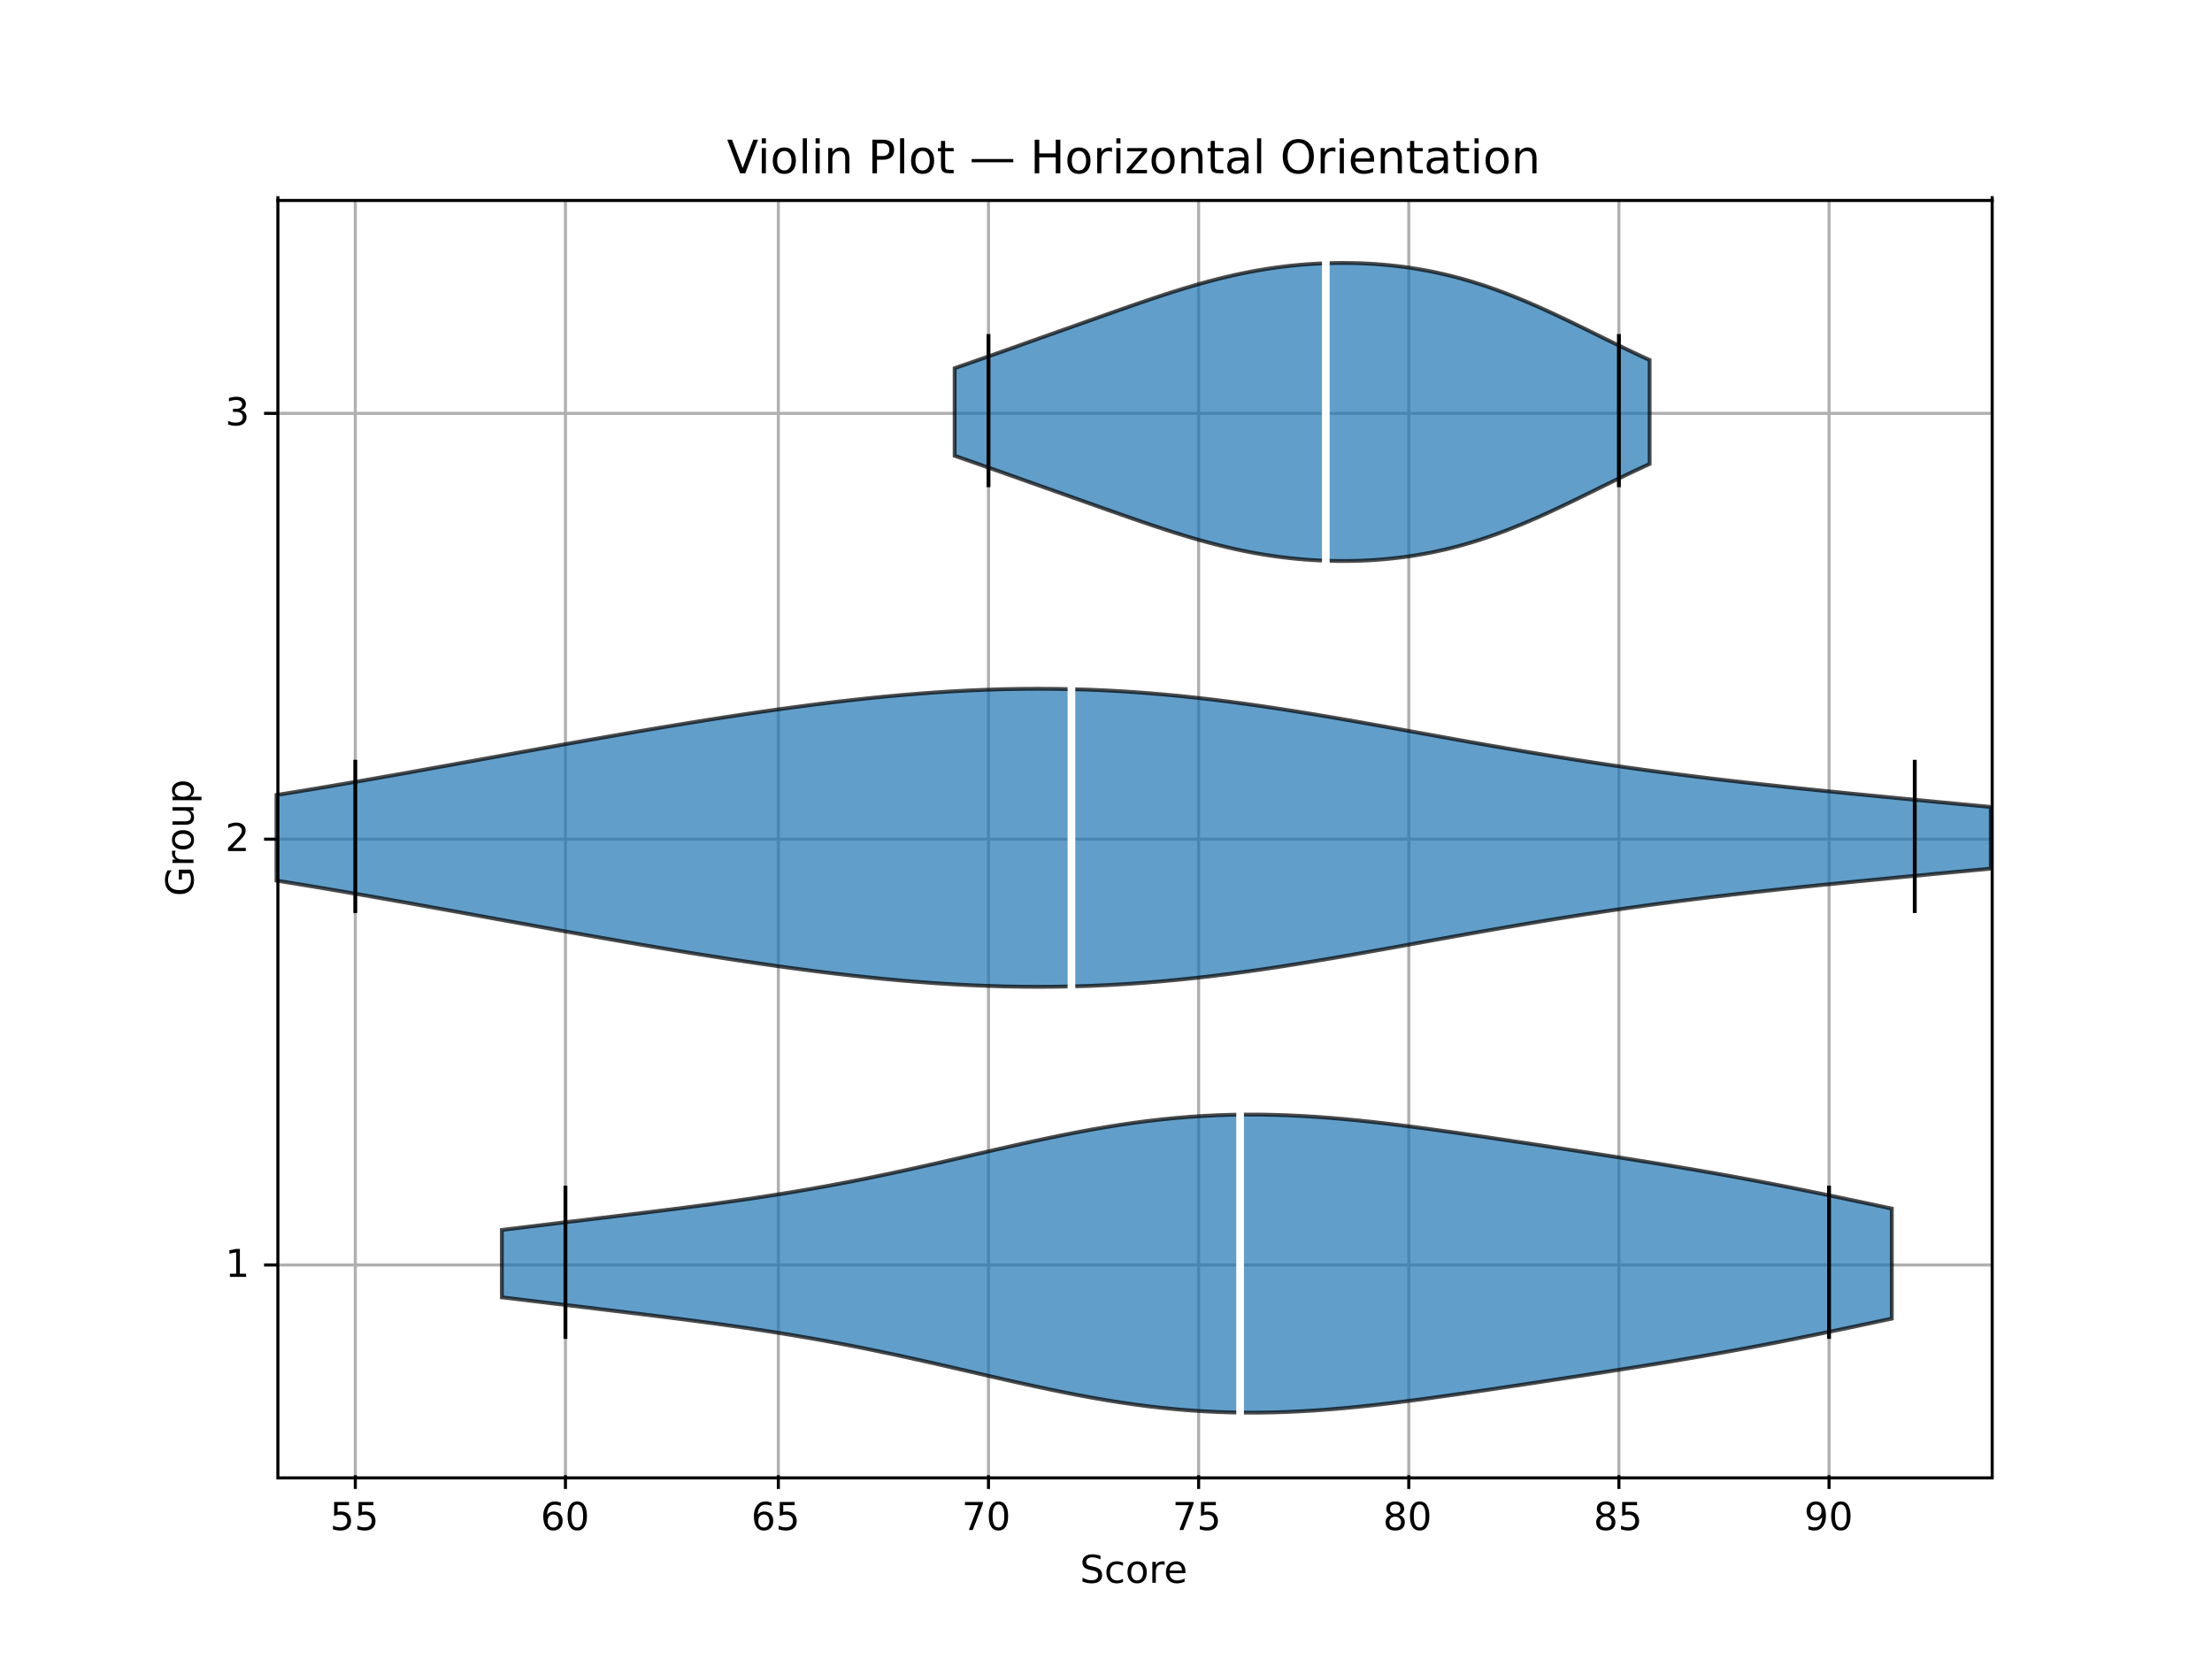
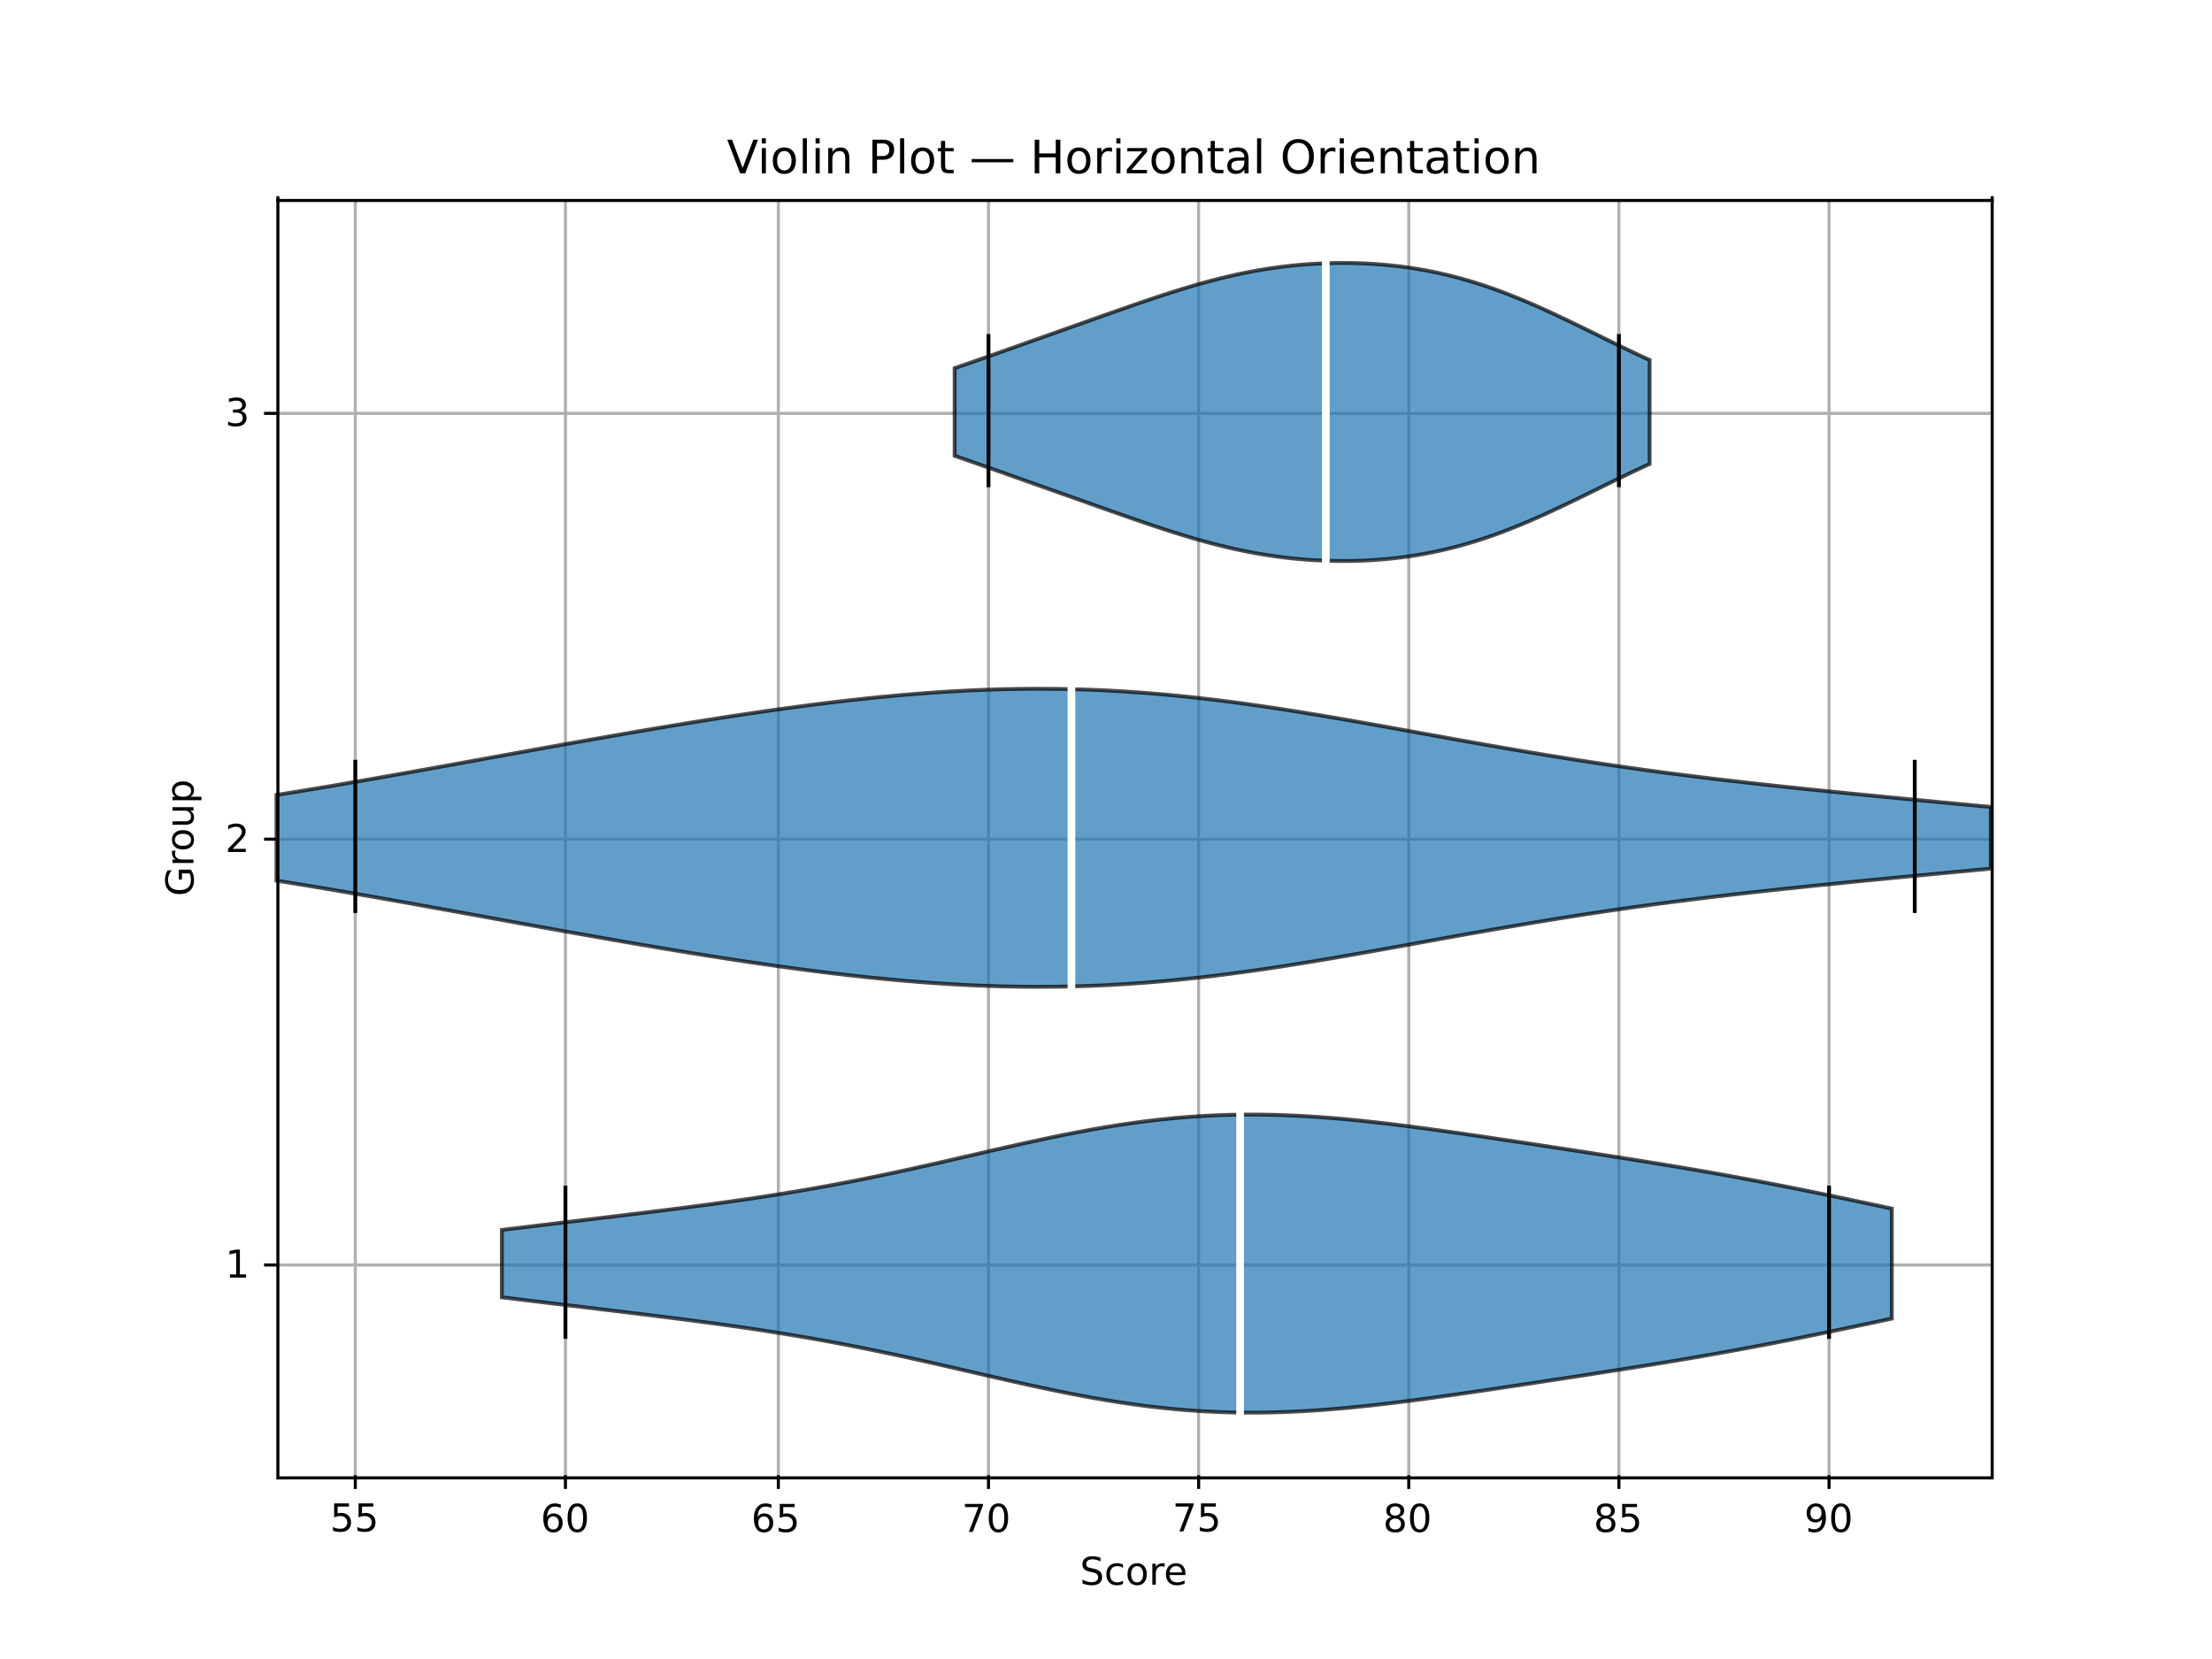
<svg xmlns="http://www.w3.org/2000/svg" width="800" height="600" viewBox="0 0 800 600">
  <defs>
    <clipPath id="clip-1">
      <rect x="100.00" y="66.00" width="620.00" height="462.00" />
    </clipPath>
  </defs>
  <g transform="translate(0,600) scale(1,-1)">
    <rect width="800" height="600" fill="white" />
    <path d="M 0.00 0.00 L 800.00 0.00 L 800.00 600.00 L 0.00 600.00 Z " fill="#FFFFFF" fill-opacity="1.00" stroke="#FFFFFF" stroke-opacity="1.00" stroke-width="0.00" stroke-linecap="butt" stroke-linejoin="miter" />
    <path d="M 100.00 66.00 L 720.00 66.00 L 720.00 528.00 L 100.00 528.00 Z " fill="#FFFFFF" fill-opacity="1.00" stroke="none" stroke-opacity="0.00" stroke-width="0.00" stroke-linecap="butt" stroke-linejoin="miter" />
    <path d="M 128.50 66.50 L 128.50 528.50 " fill="none" fill-opacity="0.00" stroke="#B0B0B0" stroke-opacity="1.00" stroke-width="1.11" stroke-linecap="butt" stroke-linejoin="miter" clip-path="url(#clip-1)" />
    <path d="M 204.50 66.50 L 204.50 528.50 " fill="none" fill-opacity="0.00" stroke="#B0B0B0" stroke-opacity="1.00" stroke-width="1.11" stroke-linecap="butt" stroke-linejoin="miter" clip-path="url(#clip-1)" />
    <path d="M 281.50 66.50 L 281.50 528.50 " fill="none" fill-opacity="0.00" stroke="#B0B0B0" stroke-opacity="1.00" stroke-width="1.11" stroke-linecap="butt" stroke-linejoin="miter" clip-path="url(#clip-1)" />
    <path d="M 357.50 66.50 L 357.50 528.50 " fill="none" fill-opacity="0.00" stroke="#B0B0B0" stroke-opacity="1.00" stroke-width="1.11" stroke-linecap="butt" stroke-linejoin="miter" clip-path="url(#clip-1)" />
    <path d="M 433.50 66.50 L 433.50 528.50 " fill="none" fill-opacity="0.00" stroke="#B0B0B0" stroke-opacity="1.00" stroke-width="1.11" stroke-linecap="butt" stroke-linejoin="miter" clip-path="url(#clip-1)" />
    <path d="M 509.50 66.50 L 509.50 528.50 " fill="none" fill-opacity="0.00" stroke="#B0B0B0" stroke-opacity="1.00" stroke-width="1.11" stroke-linecap="butt" stroke-linejoin="miter" clip-path="url(#clip-1)" />
    <path d="M 585.50 66.50 L 585.50 528.50 " fill="none" fill-opacity="0.00" stroke="#B0B0B0" stroke-opacity="1.00" stroke-width="1.11" stroke-linecap="butt" stroke-linejoin="miter" clip-path="url(#clip-1)" />
    <path d="M 661.50 66.50 L 661.50 528.50 " fill="none" fill-opacity="0.00" stroke="#B0B0B0" stroke-opacity="1.00" stroke-width="1.11" stroke-linecap="butt" stroke-linejoin="miter" clip-path="url(#clip-1)" />
    <path d="M 100.50 142.50 L 720.50 142.50 " fill="none" fill-opacity="0.00" stroke="#B0B0B0" stroke-opacity="1.00" stroke-width="1.11" stroke-linecap="butt" stroke-linejoin="miter" clip-path="url(#clip-1)" />
    <path d="M 100.50 296.50 L 720.50 296.50 " fill="none" fill-opacity="0.00" stroke="#B0B0B0" stroke-opacity="1.00" stroke-width="1.11" stroke-linecap="butt" stroke-linejoin="miter" clip-path="url(#clip-1)" />
    <path d="M 100.50 450.50 L 720.50 450.50 " fill="none" fill-opacity="0.00" stroke="#B0B0B0" stroke-opacity="1.00" stroke-width="1.11" stroke-linecap="butt" stroke-linejoin="miter" clip-path="url(#clip-1)" />
    <path d="M 345.26 466.85 L 347.80 467.72 L 350.34 468.60 L 352.87 469.49 L 355.41 470.38 L 357.95 471.28 L 360.49 472.17 L 363.03 473.07 L 365.57 473.97 L 368.11 474.87 L 370.65 475.78 L 373.19 476.68 L 375.72 477.58 L 378.26 478.48 L 380.80 479.38 L 383.34 480.28 L 385.88 481.18 L 388.42 482.08 L 390.96 482.98 L 393.50 483.88 L 396.04 484.78 L 398.57 485.68 L 401.11 486.58 L 403.65 487.47 L 406.19 488.36 L 408.73 489.25 L 411.27 490.13 L 413.81 491.00 L 416.35 491.86 L 418.89 492.71 L 421.43 493.54 L 423.96 494.36 L 426.50 495.15 L 429.04 495.93 L 431.58 496.68 L 434.12 497.41 L 436.66 498.11 L 439.20 498.78 L 441.74 499.42 L 444.28 500.03 L 446.81 500.61 L 449.35 501.15 L 451.89 501.66 L 454.43 502.13 L 456.97 502.56 L 459.51 502.96 L 462.05 503.32 L 464.59 503.64 L 467.13 503.93 L 469.66 504.17 L 472.20 504.39 L 474.74 504.56 L 477.28 504.70 L 479.82 504.80 L 482.36 504.87 L 484.90 504.90 L 487.44 504.89 L 489.98 504.85 L 492.51 504.77 L 495.05 504.65 L 497.59 504.49 L 500.13 504.29 L 502.67 504.06 L 505.21 503.78 L 507.75 503.47 L 510.29 503.11 L 512.83 502.70 L 515.36 502.26 L 517.90 501.77 L 520.44 501.23 L 522.98 500.65 L 525.52 500.03 L 528.06 499.36 L 530.60 498.64 L 533.14 497.88 L 535.68 497.08 L 538.21 496.23 L 540.75 495.34 L 543.29 494.41 L 545.83 493.43 L 548.37 492.42 L 550.91 491.38 L 553.45 490.30 L 555.99 489.19 L 558.53 488.05 L 561.06 486.89 L 563.60 485.70 L 566.14 484.50 L 568.68 483.28 L 571.22 482.04 L 573.76 480.80 L 576.30 479.55 L 578.84 478.30 L 581.38 477.05 L 583.91 475.81 L 586.45 474.58 L 588.99 473.36 L 591.53 472.15 L 594.07 470.96 L 596.61 469.80 L 596.61 432.20 L 594.07 431.04 L 591.53 429.85 L 588.99 428.64 L 586.45 427.42 L 583.91 426.19 L 581.38 424.95 L 578.84 423.70 L 576.30 422.45 L 573.76 421.20 L 571.22 419.96 L 568.68 418.72 L 566.14 417.50 L 563.60 416.30 L 561.06 415.11 L 558.53 413.95 L 555.99 412.81 L 553.45 411.70 L 550.91 410.62 L 548.37 409.58 L 545.83 408.57 L 543.29 407.59 L 540.75 406.66 L 538.21 405.77 L 535.68 404.92 L 533.14 404.12 L 530.60 403.36 L 528.06 402.64 L 525.52 401.97 L 522.98 401.35 L 520.44 400.77 L 517.90 400.23 L 515.36 399.74 L 512.83 399.30 L 510.29 398.89 L 507.75 398.53 L 505.21 398.22 L 502.67 397.94 L 500.13 397.71 L 497.59 397.51 L 495.05 397.35 L 492.51 397.23 L 489.98 397.15 L 487.44 397.11 L 484.90 397.10 L 482.36 397.13 L 479.82 397.20 L 477.28 397.30 L 474.74 397.44 L 472.20 397.61 L 469.66 397.83 L 467.13 398.07 L 464.59 398.36 L 462.05 398.68 L 459.51 399.04 L 456.97 399.44 L 454.43 399.87 L 451.89 400.34 L 449.35 400.85 L 446.81 401.39 L 444.28 401.97 L 441.74 402.58 L 439.20 403.22 L 436.66 403.89 L 434.12 404.59 L 431.58 405.32 L 429.04 406.07 L 426.50 406.85 L 423.96 407.64 L 421.43 408.46 L 418.89 409.29 L 416.35 410.14 L 413.81 411.00 L 411.27 411.87 L 408.73 412.75 L 406.19 413.64 L 403.65 414.53 L 401.11 415.42 L 398.57 416.32 L 396.04 417.22 L 393.50 418.12 L 390.96 419.02 L 388.42 419.92 L 385.88 420.82 L 383.34 421.72 L 380.80 422.62 L 378.26 423.52 L 375.72 424.42 L 373.19 425.32 L 370.65 426.22 L 368.11 427.13 L 365.57 428.03 L 363.03 428.93 L 360.49 429.83 L 357.95 430.72 L 355.41 431.62 L 352.87 432.51 L 350.34 433.40 L 347.80 434.28 L 345.26 435.15 Z " fill="#1F77B4" fill-opacity="0.70" stroke="#000000" stroke-opacity="0.70" stroke-width="1.39" stroke-linecap="butt" stroke-linejoin="miter" />
    <path d="M 100.00 312.49 L 106.26 313.49 L 112.53 314.52 L 118.79 315.57 L 125.05 316.64 L 131.31 317.72 L 137.58 318.82 L 143.84 319.92 L 150.10 321.04 L 156.36 322.17 L 162.63 323.30 L 168.89 324.43 L 175.15 325.57 L 181.41 326.70 L 187.68 327.84 L 193.94 328.97 L 200.20 330.10 L 206.46 331.22 L 212.73 332.33 L 218.99 333.43 L 225.25 334.52 L 231.52 335.60 L 237.78 336.66 L 244.04 337.70 L 250.30 338.73 L 256.57 339.73 L 262.83 340.71 L 269.09 341.66 L 275.35 342.58 L 281.62 343.47 L 287.88 344.33 L 294.14 345.15 L 300.40 345.93 L 306.67 346.66 L 312.93 347.35 L 319.19 347.99 L 325.45 348.57 L 331.72 349.09 L 337.98 349.56 L 344.24 349.96 L 350.51 350.29 L 356.77 350.55 L 363.03 350.75 L 369.29 350.86 L 375.56 350.90 L 381.82 350.86 L 388.08 350.74 L 394.34 350.55 L 400.61 350.27 L 406.87 349.91 L 413.13 349.48 L 419.39 348.97 L 425.66 348.39 L 431.92 347.74 L 438.18 347.03 L 444.44 346.25 L 450.71 345.41 L 456.97 344.52 L 463.23 343.58 L 469.49 342.59 L 475.76 341.57 L 482.02 340.52 L 488.28 339.44 L 494.55 338.33 L 500.81 337.22 L 507.07 336.09 L 513.33 334.95 L 519.60 333.82 L 525.86 332.69 L 532.12 331.57 L 538.38 330.47 L 544.65 329.38 L 550.91 328.31 L 557.17 327.26 L 563.43 326.24 L 569.70 325.24 L 575.96 324.28 L 582.22 323.34 L 588.48 322.44 L 594.75 321.56 L 601.01 320.71 L 607.27 319.90 L 613.54 319.11 L 619.80 318.34 L 626.06 317.61 L 632.32 316.89 L 638.59 316.20 L 644.85 315.52 L 651.11 314.86 L 657.37 314.21 L 663.64 313.58 L 669.90 312.95 L 676.16 312.34 L 682.42 311.73 L 688.69 311.12 L 694.95 310.52 L 701.21 309.92 L 707.47 309.33 L 713.74 308.74 L 720.00 308.15 L 720.00 285.85 L 713.74 285.26 L 707.47 284.67 L 701.21 284.08 L 694.95 283.48 L 688.69 282.88 L 682.42 282.27 L 676.16 281.66 L 669.90 281.05 L 663.64 280.42 L 657.37 279.79 L 651.11 279.14 L 644.85 278.48 L 638.59 277.80 L 632.32 277.11 L 626.06 276.39 L 619.80 275.66 L 613.54 274.89 L 607.27 274.10 L 601.01 273.29 L 594.75 272.44 L 588.48 271.56 L 582.22 270.66 L 575.96 269.72 L 569.70 268.76 L 563.43 267.76 L 557.17 266.74 L 550.91 265.69 L 544.65 264.62 L 538.38 263.53 L 532.12 262.43 L 525.86 261.31 L 519.60 260.18 L 513.33 259.05 L 507.07 257.91 L 500.81 256.78 L 494.55 255.67 L 488.28 254.56 L 482.02 253.48 L 475.76 252.43 L 469.49 251.41 L 463.23 250.42 L 456.97 249.48 L 450.71 248.59 L 444.44 247.75 L 438.18 246.97 L 431.92 246.26 L 425.66 245.61 L 419.39 245.03 L 413.13 244.52 L 406.87 244.09 L 400.61 243.73 L 394.34 243.45 L 388.08 243.26 L 381.82 243.14 L 375.56 243.10 L 369.29 243.14 L 363.03 243.25 L 356.77 243.45 L 350.51 243.71 L 344.24 244.04 L 337.98 244.44 L 331.72 244.91 L 325.45 245.43 L 319.19 246.01 L 312.93 246.65 L 306.67 247.34 L 300.40 248.07 L 294.14 248.85 L 287.88 249.67 L 281.62 250.53 L 275.35 251.42 L 269.09 252.34 L 262.83 253.29 L 256.57 254.27 L 250.30 255.27 L 244.04 256.30 L 237.78 257.34 L 231.52 258.40 L 225.25 259.48 L 218.99 260.57 L 212.73 261.67 L 206.46 262.78 L 200.20 263.90 L 193.94 265.03 L 187.68 266.16 L 181.41 267.30 L 175.15 268.43 L 168.89 269.57 L 162.63 270.70 L 156.36 271.83 L 150.10 272.96 L 143.84 274.08 L 137.58 275.18 L 131.31 276.28 L 125.05 277.36 L 118.79 278.43 L 112.53 279.48 L 106.26 280.51 L 100.00 281.51 Z " fill="#1F77B4" fill-opacity="0.70" stroke="#000000" stroke-opacity="0.70" stroke-width="1.39" stroke-linecap="butt" stroke-linejoin="miter" />
    <path d="M 181.50 155.19 L 186.58 155.80 L 191.65 156.42 L 196.73 157.03 L 201.81 157.64 L 206.89 158.25 L 211.97 158.86 L 217.04 159.48 L 222.12 160.09 L 227.20 160.70 L 232.28 161.32 L 237.35 161.95 L 242.43 162.58 L 247.51 163.23 L 252.59 163.89 L 257.67 164.56 L 262.74 165.26 L 267.82 165.98 L 272.90 166.72 L 277.98 167.50 L 283.05 168.30 L 288.13 169.14 L 293.21 170.01 L 298.29 170.91 L 303.37 171.86 L 308.44 172.83 L 313.52 173.84 L 318.60 174.89 L 323.68 175.96 L 328.76 177.06 L 333.83 178.19 L 338.91 179.33 L 343.99 180.49 L 349.07 181.66 L 354.14 182.83 L 359.22 184.00 L 364.30 185.16 L 369.38 186.30 L 374.46 187.41 L 379.53 188.49 L 384.61 189.53 L 389.69 190.53 L 394.77 191.47 L 399.84 192.35 L 404.92 193.17 L 410.00 193.91 L 415.08 194.58 L 420.16 195.16 L 425.23 195.67 L 430.31 196.09 L 435.39 196.42 L 440.47 196.67 L 445.54 196.83 L 450.62 196.90 L 455.70 196.89 L 460.78 196.80 L 465.86 196.63 L 470.93 196.39 L 476.01 196.08 L 481.09 195.70 L 486.17 195.27 L 491.24 194.78 L 496.32 194.24 L 501.40 193.66 L 506.48 193.04 L 511.56 192.39 L 516.63 191.72 L 521.71 191.01 L 526.79 190.30 L 531.87 189.56 L 536.95 188.82 L 542.02 188.06 L 547.10 187.30 L 552.18 186.54 L 557.26 185.77 L 562.33 184.99 L 567.41 184.22 L 572.49 183.44 L 577.57 182.65 L 582.65 181.86 L 587.72 181.06 L 592.80 180.25 L 597.88 179.44 L 602.96 178.61 L 608.03 177.76 L 613.11 176.90 L 618.19 176.02 L 623.27 175.12 L 628.35 174.19 L 633.42 173.25 L 638.50 172.29 L 643.58 171.31 L 648.66 170.31 L 653.73 169.28 L 658.81 168.25 L 663.89 167.19 L 668.97 166.13 L 674.05 165.06 L 679.12 163.98 L 684.20 162.90 L 684.20 123.10 L 679.12 122.02 L 674.05 120.94 L 668.97 119.87 L 663.89 118.81 L 658.81 117.75 L 653.73 116.72 L 648.66 115.69 L 643.58 114.69 L 638.50 113.71 L 633.42 112.75 L 628.35 111.81 L 623.27 110.88 L 618.19 109.98 L 613.11 109.10 L 608.03 108.24 L 602.96 107.39 L 597.88 106.56 L 592.80 105.75 L 587.72 104.94 L 582.65 104.14 L 577.57 103.35 L 572.49 102.56 L 567.41 101.78 L 562.33 101.01 L 557.26 100.23 L 552.18 99.46 L 547.10 98.70 L 542.02 97.94 L 536.95 97.18 L 531.87 96.44 L 526.79 95.70 L 521.71 94.99 L 516.63 94.28 L 511.56 93.61 L 506.48 92.96 L 501.40 92.34 L 496.32 91.76 L 491.24 91.22 L 486.17 90.73 L 481.09 90.30 L 476.01 89.92 L 470.93 89.61 L 465.86 89.37 L 460.78 89.20 L 455.70 89.11 L 450.62 89.10 L 445.54 89.17 L 440.47 89.33 L 435.39 89.58 L 430.31 89.91 L 425.23 90.33 L 420.16 90.84 L 415.08 91.42 L 410.00 92.09 L 404.92 92.83 L 399.84 93.65 L 394.77 94.53 L 389.69 95.47 L 384.61 96.47 L 379.53 97.51 L 374.46 98.59 L 369.38 99.70 L 364.30 100.84 L 359.22 102.00 L 354.14 103.17 L 349.07 104.34 L 343.99 105.51 L 338.91 106.67 L 333.83 107.81 L 328.76 108.94 L 323.68 110.04 L 318.60 111.11 L 313.52 112.16 L 308.44 113.17 L 303.37 114.14 L 298.29 115.09 L 293.21 115.99 L 288.13 116.86 L 283.05 117.70 L 277.98 118.50 L 272.90 119.28 L 267.82 120.02 L 262.74 120.74 L 257.67 121.44 L 252.59 122.11 L 247.51 122.77 L 242.43 123.42 L 237.35 124.05 L 232.28 124.68 L 227.20 125.30 L 222.12 125.91 L 217.04 126.52 L 211.97 127.14 L 206.89 127.75 L 201.81 128.36 L 196.73 128.97 L 191.65 129.58 L 186.58 130.20 L 181.50 130.81 Z " fill="#1F77B4" fill-opacity="0.70" stroke="#000000" stroke-opacity="0.70" stroke-width="1.39" stroke-linecap="butt" stroke-linejoin="miter" />
    <path d="M 585.50 424.50 L 585.50 478.50 " fill="none" fill-opacity="0.00" stroke="#000000" stroke-opacity="1.00" stroke-width="1.39" stroke-linecap="square" stroke-linejoin="round" />
    <path d="M 357.50 424.50 L 357.50 478.50 " fill="none" fill-opacity="0.00" stroke="#000000" stroke-opacity="1.00" stroke-width="1.39" stroke-linecap="square" stroke-linejoin="round" />
    <path d="M 479.50 397.50 L 479.50 505.50 " fill="none" fill-opacity="0.00" stroke="#FFFFFF" stroke-opacity="1.00" stroke-width="2.78" stroke-linecap="square" stroke-linejoin="round" />
    <path d="M 692.50 270.50 L 692.50 324.50 " fill="none" fill-opacity="0.00" stroke="#000000" stroke-opacity="1.00" stroke-width="1.39" stroke-linecap="square" stroke-linejoin="round" />
    <path d="M 128.50 270.50 L 128.50 324.50 " fill="none" fill-opacity="0.00" stroke="#000000" stroke-opacity="1.00" stroke-width="1.39" stroke-linecap="square" stroke-linejoin="round" />
    <path d="M 387.50 243.50 L 387.50 351.50 " fill="none" fill-opacity="0.00" stroke="#FFFFFF" stroke-opacity="1.00" stroke-width="2.78" stroke-linecap="square" stroke-linejoin="round" />
    <path d="M 661.50 116.50 L 661.50 170.50 " fill="none" fill-opacity="0.00" stroke="#000000" stroke-opacity="1.00" stroke-width="1.39" stroke-linecap="square" stroke-linejoin="round" />
    <path d="M 204.50 116.50 L 204.50 170.50 " fill="none" fill-opacity="0.00" stroke="#000000" stroke-opacity="1.00" stroke-width="1.39" stroke-linecap="square" stroke-linejoin="round" />
    <path d="M 448.50 89.50 L 448.50 197.50 " fill="none" fill-opacity="0.00" stroke="#FFFFFF" stroke-opacity="1.00" stroke-width="2.78" stroke-linecap="square" stroke-linejoin="round" />
    <text font-family="DejaVu Sans" font-size="16.67" fill="#000000" fill-opacity="1.00" text-anchor="middle" transform="translate(410.00,537.33) scale(1,-1)">Violin Plot — Horizontal Orientation</text>
    <path d="M 128.50 66.50 L 128.50 61.50 " fill="none" fill-opacity="0.00" stroke="#000000" stroke-opacity="1.00" stroke-width="1.11" stroke-linecap="butt" stroke-linejoin="miter" />
-     <text font-family="DejaVu Sans" font-size="13.89" fill="#000000" fill-opacity="1.00" text-anchor="middle" dominant-baseline="text-before-edge" transform="translate(128.18,56.28) scale(1,-1)">55</text>
+     <text font-family="DejaVu Sans" font-size="13.89" fill="#000000" fill-opacity="1.00" text-anchor="middle" y="10.13" transform="translate(128.18,56.28) scale(1,-1)">55</text>
    <path d="M 204.50 66.50 L 204.50 61.50 " fill="none" fill-opacity="0.00" stroke="#000000" stroke-opacity="1.00" stroke-width="1.11" stroke-linecap="butt" stroke-linejoin="miter" />
-     <text font-family="DejaVu Sans" font-size="13.89" fill="#000000" fill-opacity="1.00" text-anchor="middle" dominant-baseline="text-before-edge" transform="translate(204.35,56.28) scale(1,-1)">60</text>
+     <text font-family="DejaVu Sans" font-size="13.89" fill="#000000" fill-opacity="1.00" text-anchor="middle" y="10.31" transform="translate(204.35,56.28) scale(1,-1)">60</text>
    <path d="M 281.50 66.50 L 281.50 61.50 " fill="none" fill-opacity="0.00" stroke="#000000" stroke-opacity="1.00" stroke-width="1.11" stroke-linecap="butt" stroke-linejoin="miter" />
-     <text font-family="DejaVu Sans" font-size="13.89" fill="#000000" fill-opacity="1.00" text-anchor="middle" dominant-baseline="text-before-edge" transform="translate(280.52,56.28) scale(1,-1)">65</text>
+     <text font-family="DejaVu Sans" font-size="13.89" fill="#000000" fill-opacity="1.00" text-anchor="middle" y="10.31" transform="translate(280.52,56.28) scale(1,-1)">65</text>
    <path d="M 357.50 66.50 L 357.50 61.50 " fill="none" fill-opacity="0.00" stroke="#000000" stroke-opacity="1.00" stroke-width="1.11" stroke-linecap="butt" stroke-linejoin="miter" />
-     <text font-family="DejaVu Sans" font-size="13.89" fill="#000000" fill-opacity="1.00" text-anchor="middle" dominant-baseline="text-before-edge" transform="translate(356.68,56.28) scale(1,-1)">70</text>
+     <text font-family="DejaVu Sans" font-size="13.89" fill="#000000" fill-opacity="1.00" text-anchor="middle" y="10.31" transform="translate(356.68,56.28) scale(1,-1)">70</text>
    <path d="M 433.50 66.50 L 433.50 61.50 " fill="none" fill-opacity="0.00" stroke="#000000" stroke-opacity="1.00" stroke-width="1.11" stroke-linecap="butt" stroke-linejoin="miter" />
-     <text font-family="DejaVu Sans" font-size="13.89" fill="#000000" fill-opacity="1.00" text-anchor="middle" dominant-baseline="text-before-edge" transform="translate(432.85,56.28) scale(1,-1)">75</text>
+     <text font-family="DejaVu Sans" font-size="13.89" fill="#000000" fill-opacity="1.00" text-anchor="middle" y="10.13" transform="translate(432.85,56.28) scale(1,-1)">75</text>
    <path d="M 509.50 66.50 L 509.50 61.50 " fill="none" fill-opacity="0.00" stroke="#000000" stroke-opacity="1.00" stroke-width="1.11" stroke-linecap="butt" stroke-linejoin="miter" />
-     <text font-family="DejaVu Sans" font-size="13.89" fill="#000000" fill-opacity="1.00" text-anchor="middle" dominant-baseline="text-before-edge" transform="translate(509.02,56.28) scale(1,-1)">80</text>
+     <text font-family="DejaVu Sans" font-size="13.89" fill="#000000" fill-opacity="1.00" text-anchor="middle" y="10.31" transform="translate(509.02,56.28) scale(1,-1)">80</text>
    <path d="M 585.50 66.50 L 585.50 61.50 " fill="none" fill-opacity="0.00" stroke="#000000" stroke-opacity="1.00" stroke-width="1.11" stroke-linecap="butt" stroke-linejoin="miter" />
-     <text font-family="DejaVu Sans" font-size="13.89" fill="#000000" fill-opacity="1.00" text-anchor="middle" dominant-baseline="text-before-edge" transform="translate(585.18,56.28) scale(1,-1)">85</text>
+     <text font-family="DejaVu Sans" font-size="13.89" fill="#000000" fill-opacity="1.00" text-anchor="middle" y="10.31" transform="translate(585.18,56.28) scale(1,-1)">85</text>
    <path d="M 661.50 66.50 L 661.50 61.50 " fill="none" fill-opacity="0.00" stroke="#000000" stroke-opacity="1.00" stroke-width="1.11" stroke-linecap="butt" stroke-linejoin="miter" />
-     <text font-family="DejaVu Sans" font-size="13.89" fill="#000000" fill-opacity="1.00" text-anchor="middle" dominant-baseline="text-before-edge" transform="translate(661.35,56.28) scale(1,-1)">90</text>
-     <text font-family="DejaVu Sans" font-size="13.89" fill="#000000" fill-opacity="1.00" text-anchor="middle" dominant-baseline="text-before-edge" transform="translate(410.00,37.17) scale(1,-1)">Score</text>
+     <text font-family="DejaVu Sans" font-size="13.89" fill="#000000" fill-opacity="1.00" text-anchor="middle" y="10.31" transform="translate(661.35,56.28) scale(1,-1)">90</text>
+     <text font-family="DejaVu Sans" font-size="13.89" fill="#000000" fill-opacity="1.00" text-anchor="middle" y="10.31" transform="translate(410.00,37.17) scale(1,-1)">Score</text>
    <path d="M 100.50 142.50 L 95.50 142.50 " fill="none" fill-opacity="0.00" stroke="#000000" stroke-opacity="1.00" stroke-width="1.11" stroke-linecap="butt" stroke-linejoin="miter" />
-     <text font-family="DejaVu Sans" font-size="13.89" fill="#000000" fill-opacity="1.00" text-anchor="end" dominant-baseline="central" transform="translate(90.28,143.00) scale(1,-1)">1</text>
+     <text font-family="DejaVu Sans" font-size="13.89" fill="#000000" fill-opacity="1.00" text-anchor="end" y="5.06" transform="translate(90.28,143.00) scale(1,-1)">1</text>
    <path d="M 100.50 296.50 L 95.50 296.50 " fill="none" fill-opacity="0.00" stroke="#000000" stroke-opacity="1.00" stroke-width="1.11" stroke-linecap="butt" stroke-linejoin="miter" />
-     <text font-family="DejaVu Sans" font-size="13.89" fill="#000000" fill-opacity="1.00" text-anchor="end" dominant-baseline="central" transform="translate(90.28,297.00) scale(1,-1)">2</text>
+     <text font-family="DejaVu Sans" font-size="13.89" fill="#000000" fill-opacity="1.00" text-anchor="end" y="5.15" transform="translate(90.28,297.00) scale(1,-1)">2</text>
    <path d="M 100.50 450.50 L 95.50 450.50 " fill="none" fill-opacity="0.00" stroke="#000000" stroke-opacity="1.00" stroke-width="1.11" stroke-linecap="butt" stroke-linejoin="miter" />
-     <text font-family="DejaVu Sans" font-size="13.89" fill="#000000" fill-opacity="1.00" text-anchor="end" dominant-baseline="central" transform="translate(90.28,451.00) scale(1,-1)">3</text>
+     <text font-family="DejaVu Sans" font-size="13.89" fill="#000000" fill-opacity="1.00" text-anchor="end" y="5.06" transform="translate(90.28,451.00) scale(1,-1)">3</text>
    <text font-family="DejaVu Sans" font-size="13.89" fill="#000000" fill-opacity="1.00" text-anchor="middle" transform="translate(69.97,297.00) rotate(90.00) scale(1,-1)">Group</text>
    <path d="M 100.50 66.50 L 100.50 528.50 " fill="none" fill-opacity="0.00" stroke="#000000" stroke-opacity="1.00" stroke-width="1.11" stroke-linecap="square" stroke-linejoin="miter" />
    <path d="M 720.50 66.50 L 720.50 528.50 " fill="none" fill-opacity="0.00" stroke="#000000" stroke-opacity="1.00" stroke-width="1.11" stroke-linecap="square" stroke-linejoin="miter" />
    <path d="M 100.50 65.50 L 720.50 65.50 " fill="none" fill-opacity="0.00" stroke="#000000" stroke-opacity="1.00" stroke-width="1.11" stroke-linecap="square" stroke-linejoin="miter" />
    <path d="M 100.50 527.50 L 720.50 527.50 " fill="none" fill-opacity="0.00" stroke="#000000" stroke-opacity="1.00" stroke-width="1.11" stroke-linecap="square" stroke-linejoin="miter" />
  </g>
</svg>
